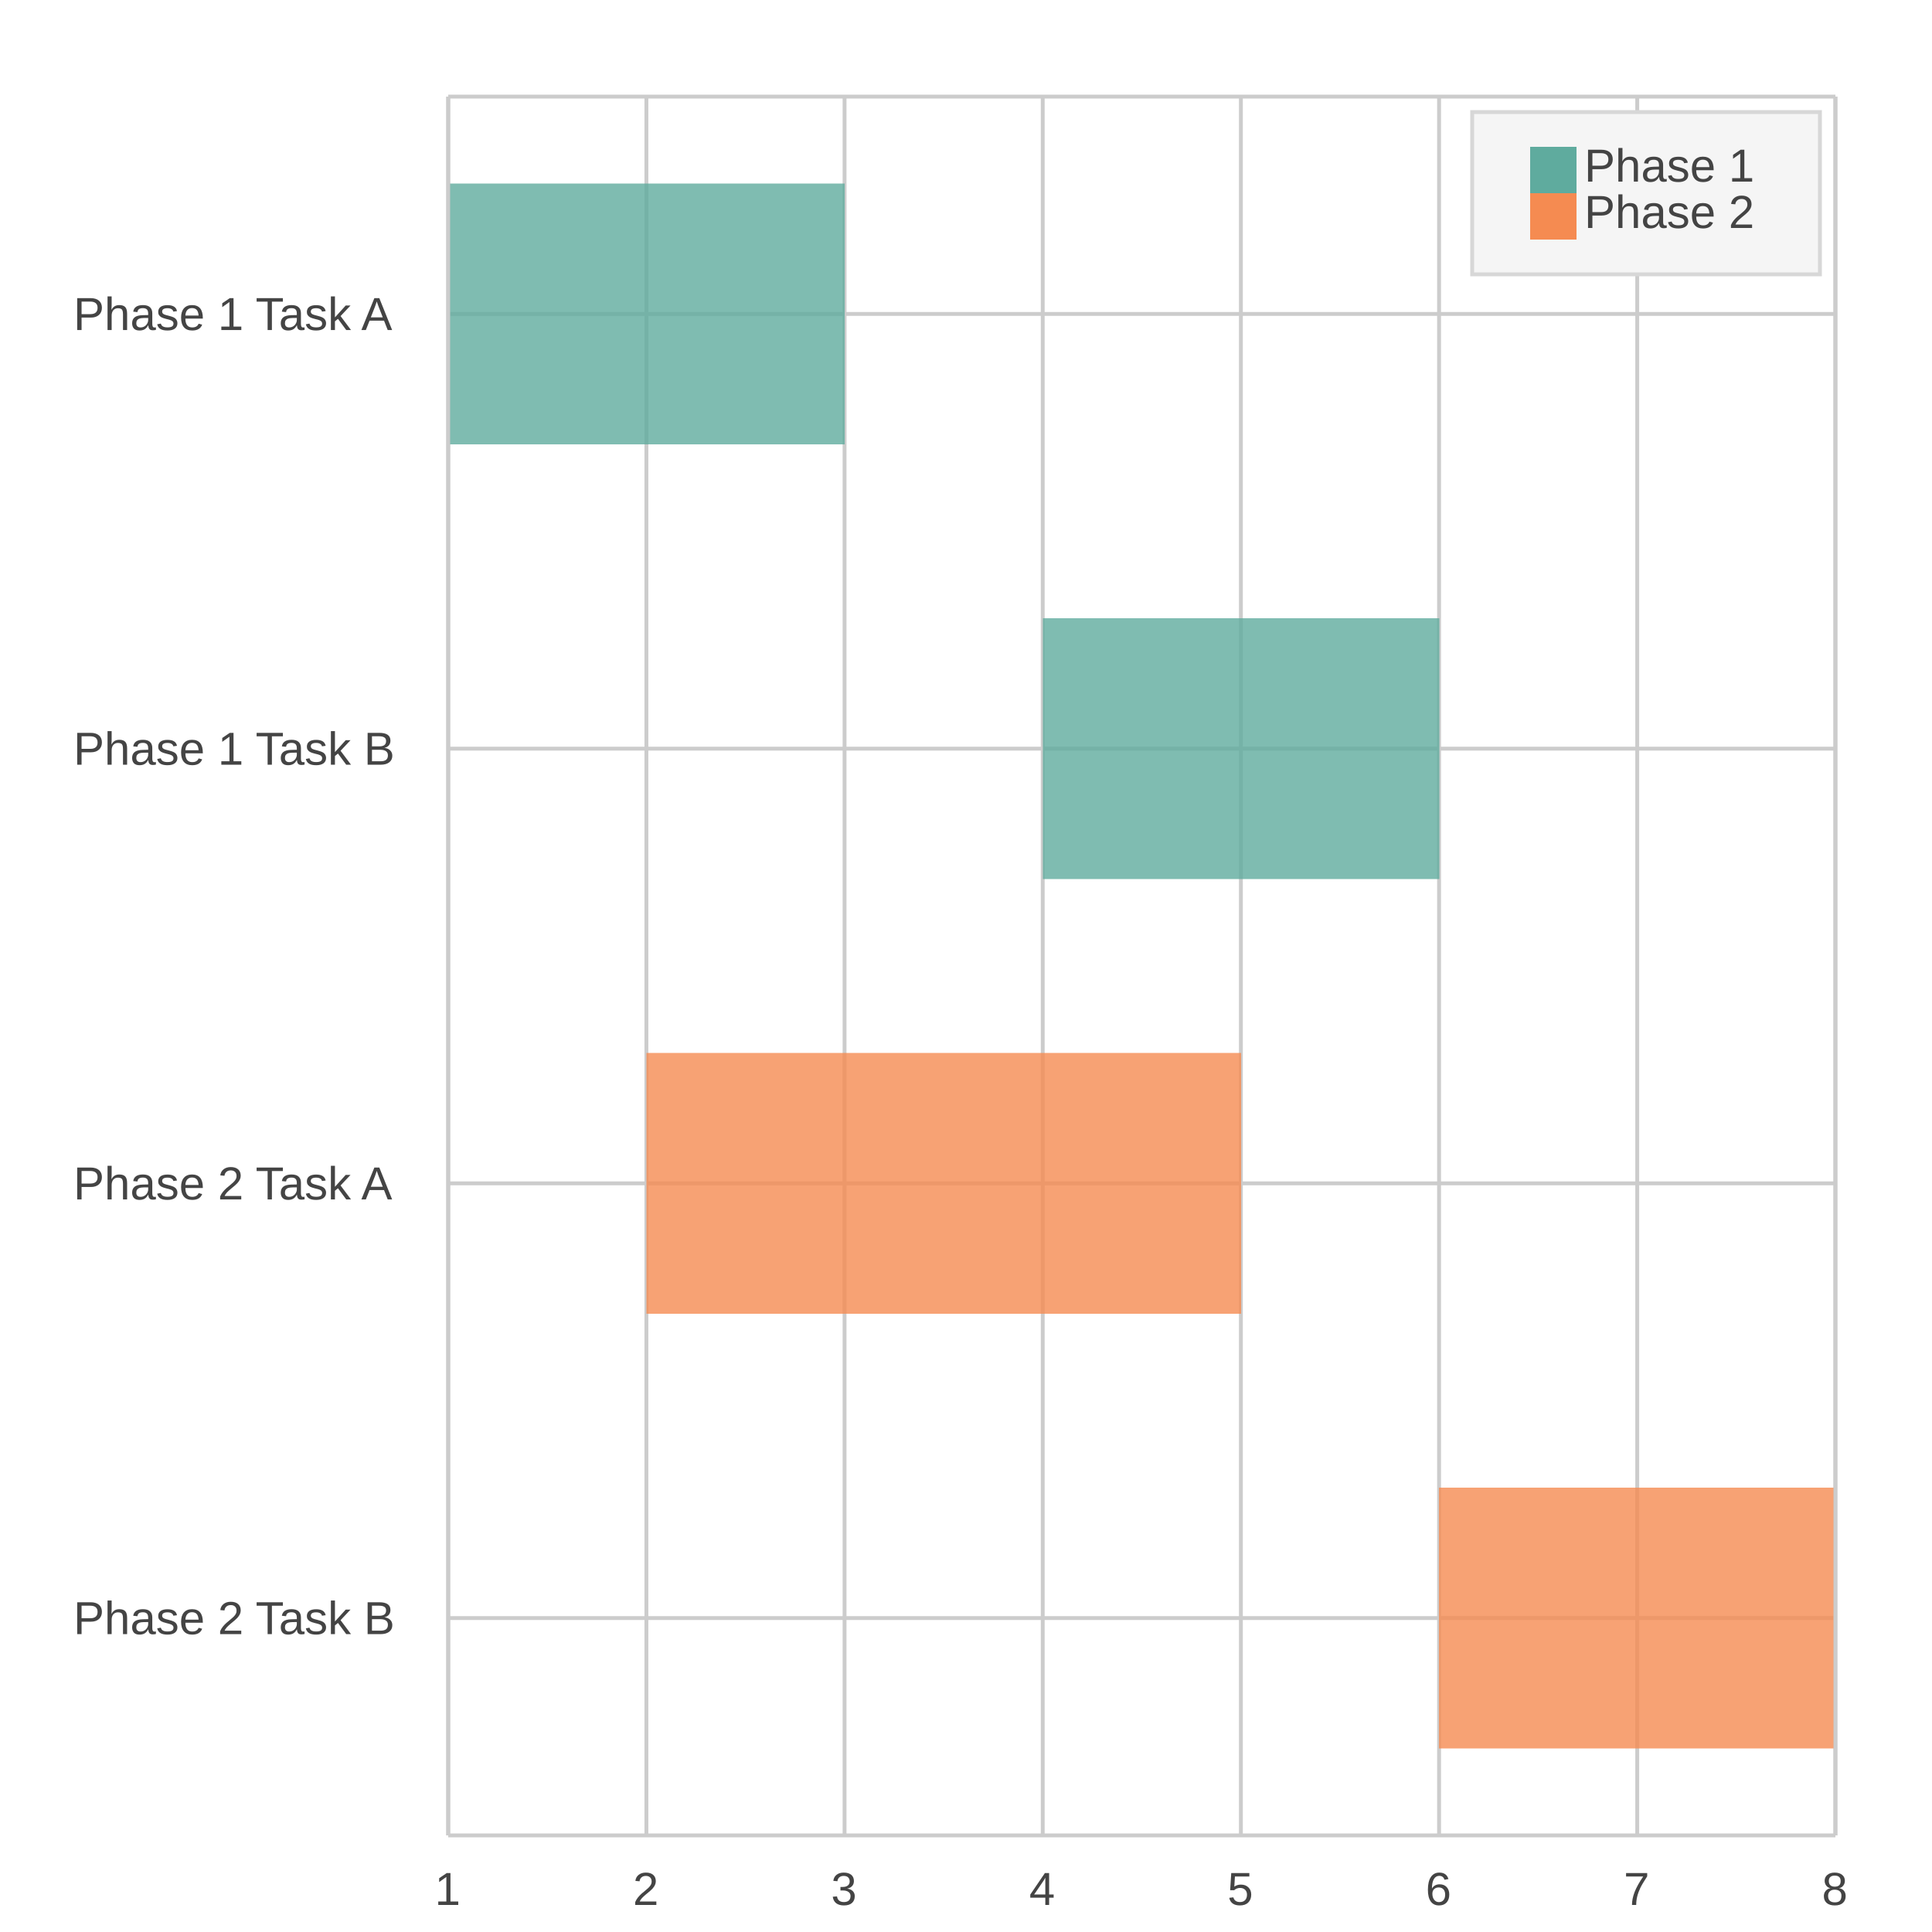
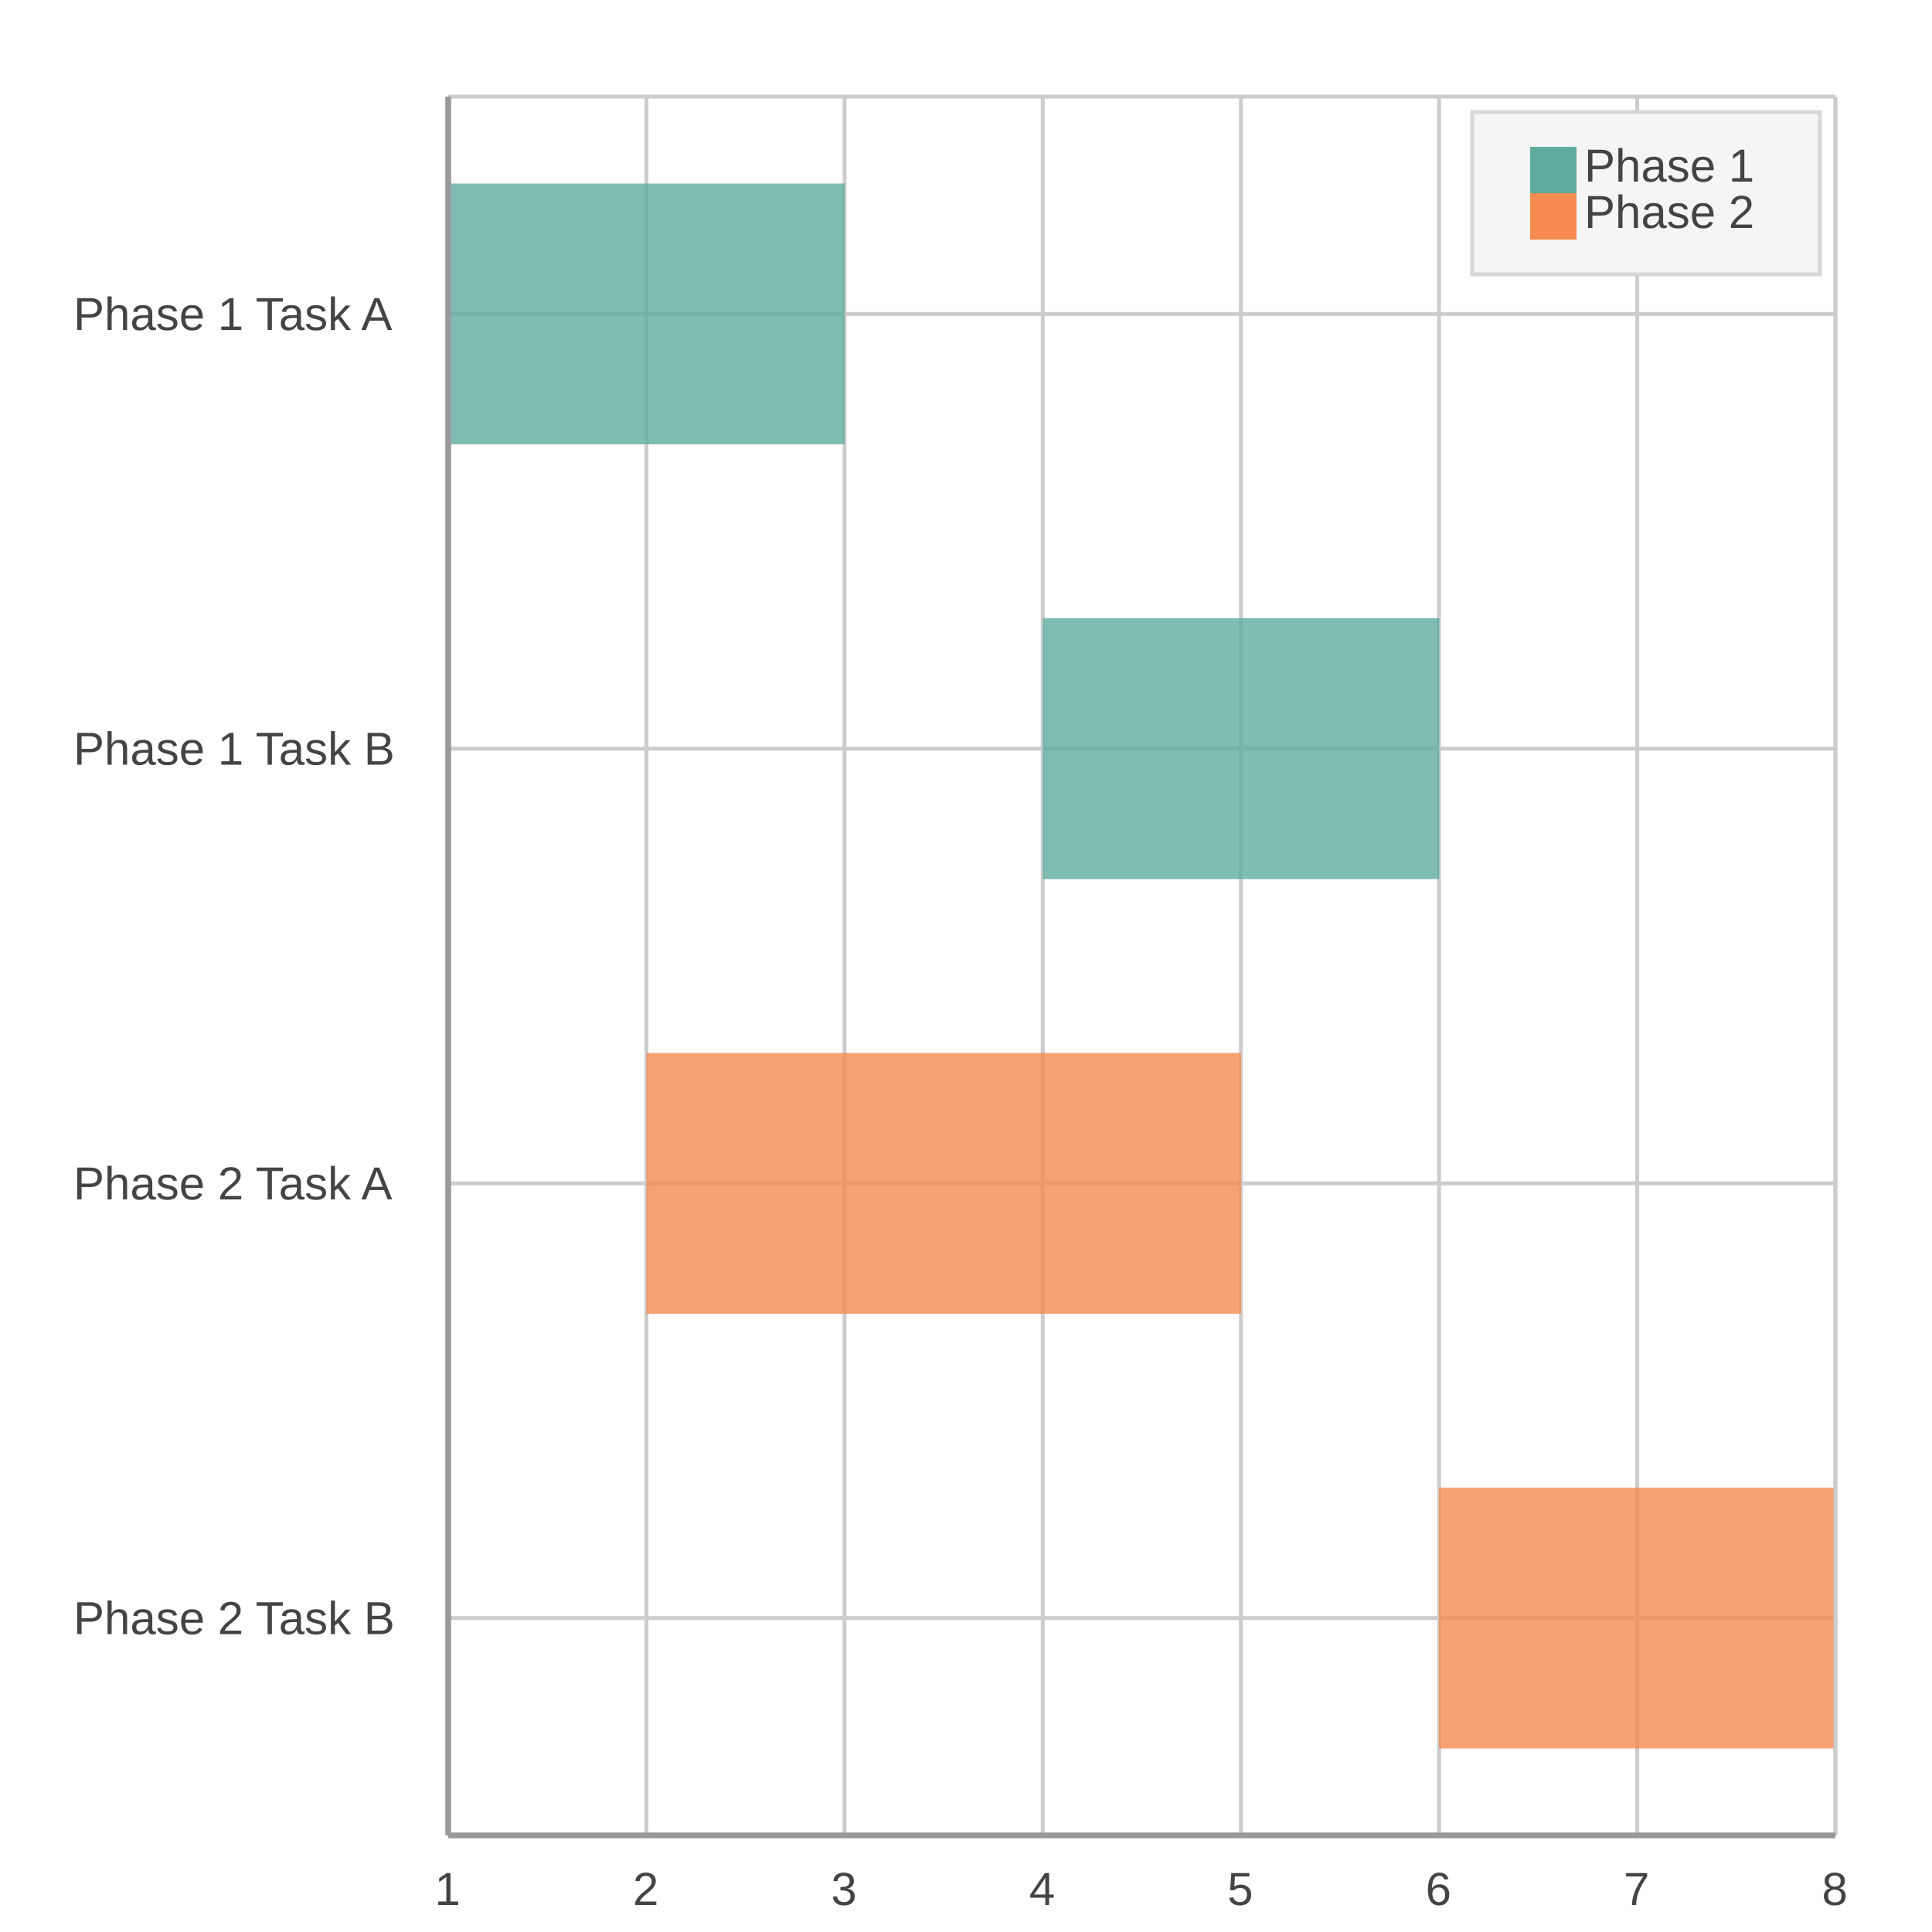
<svg xmlns="http://www.w3.org/2000/svg" width="500" height="500" viewBox="0 0 500 500">
  <path fill="#FFFFFF" d="M0 0 h500 v500 h-500 v-500Z" />
  <defs>
    <clipPath id="plot-clip">
      <rect x="0" y="0" width="359.0" height="450.0" />
    </clipPath>
  </defs>
  <g>
    <path stroke="#CCCCCC" stroke-dasharray="None" d="M0 56.25 h359.0 M0 168.75 h359.0 M0 281.25 h359.0 M0 393.75 h359.0" transform="translate(116.0, 25.0)" />
    <g font-size="12" font-family="Arial" fill="#444444" transform="translate(110.0, 25.0)">
      <text x="0" y="56.25" dominant-baseline="central" transform="translate(-91, 0)">Phase 1 Task A</text>
      <text x="0" y="168.75" dominant-baseline="central" transform="translate(-91, 0)">Phase 1 Task B</text>
      <text x="0" y="281.25" dominant-baseline="central" transform="translate(-91, 0)">Phase 2 Task A</text>
      <text x="0" y="393.75" dominant-baseline="central" transform="translate(-91, 0)">Phase 2 Task B</text>
    </g>
  </g>
  <g>
    <path stroke="#CCCCCC" stroke-dasharray="None" d="M359.0 0 v450.0 M307.714 0 v450.0 M256.429 0 v450.0 M205.143 0 v450.0 M153.857 0 v450.0 M102.571 0 v450.0 M51.286 0 v450.0 M0.0 0 v450.0" transform="translate(116.0, 25.0)" />
    <g font-size="12" font-family="Arial" fill="#444444" transform="translate(116.0, 43.0)">
      <text x="359.0" y="450.0" transform="translate(-3.5, 0)">8</text>
      <text x="307.714" y="450.0" transform="translate(-3.5, 0)">7</text>
      <text x="256.429" y="450.0" transform="translate(-3.5, 0)">6</text>
      <text x="205.143" y="450.0" transform="translate(-3.5, 0)">5</text>
      <text x="153.857" y="450.0" transform="translate(-3.5, 0)">4</text>
      <text x="102.571" y="450.0" transform="translate(-3.5, 0)">3</text>
      <text x="51.286" y="450.0" transform="translate(-3.5, 0)">2</text>
      <text x="0.0" y="450.0" transform="translate(-3.5, 0)">1</text>
    </g>
  </g>
  <g transform="translate(116.0, 25.0)">
    <g opacity="0.8">
      <path d="M0.0 22.5 h102.6 v67.5 h-102.6 v-67.5Z M153.9 135.0 h102.6 v67.5 h-102.6 v-67.5Z" fill="#5fab9e" />
      <path d="M51.3 247.5 h153.9 v67.5 h-153.9 v-67.5Z M256.4 360.0 h102.6 v67.5 h-102.6 v-67.5Z" fill="#f58b51" />
    </g>
    <path stroke="#CCCCCC" stroke-dasharray="None" d="M0 450.0 h359.0" />
    <path stroke="#CCCCCC" stroke-dasharray="None" d="M0 0 h359.0" />
    <path stroke="#CCCCCC" stroke-dasharray="None" d="M0 0 v450.0" />
    <path stroke="#CCCCCC" stroke-dasharray="None" d="M359.0 0 v450.0" />
  </g>
  <g>
    <rect transform="translate(-15.0, -7.0)" x="396.0" y="36.0" width="90.0" height="42.0" fill="#f5f5f5" stroke="#d7d7d7" />
    <g>
      <rect y="38.0" x="396.0" width="12" height="12" fill="#5fab9e" />
      <text y="47.0" x="410.0" font-size="12" font-family="Arial" fill="#444444">Phase 1</text>
    </g>
    <g>
      <rect y="50.0" x="396.0" width="12" height="12" fill="#f58b51" />
      <text y="59.0" x="410.0" font-size="12" font-family="Arial" fill="#444444">Phase 2</text>
    </g>
  </g>
+   <path d="M116.0 25.0 v450.0 M116.0 475.0 h359.0" stroke="#999" stroke-width="1.5" fill="none" />
</svg>
